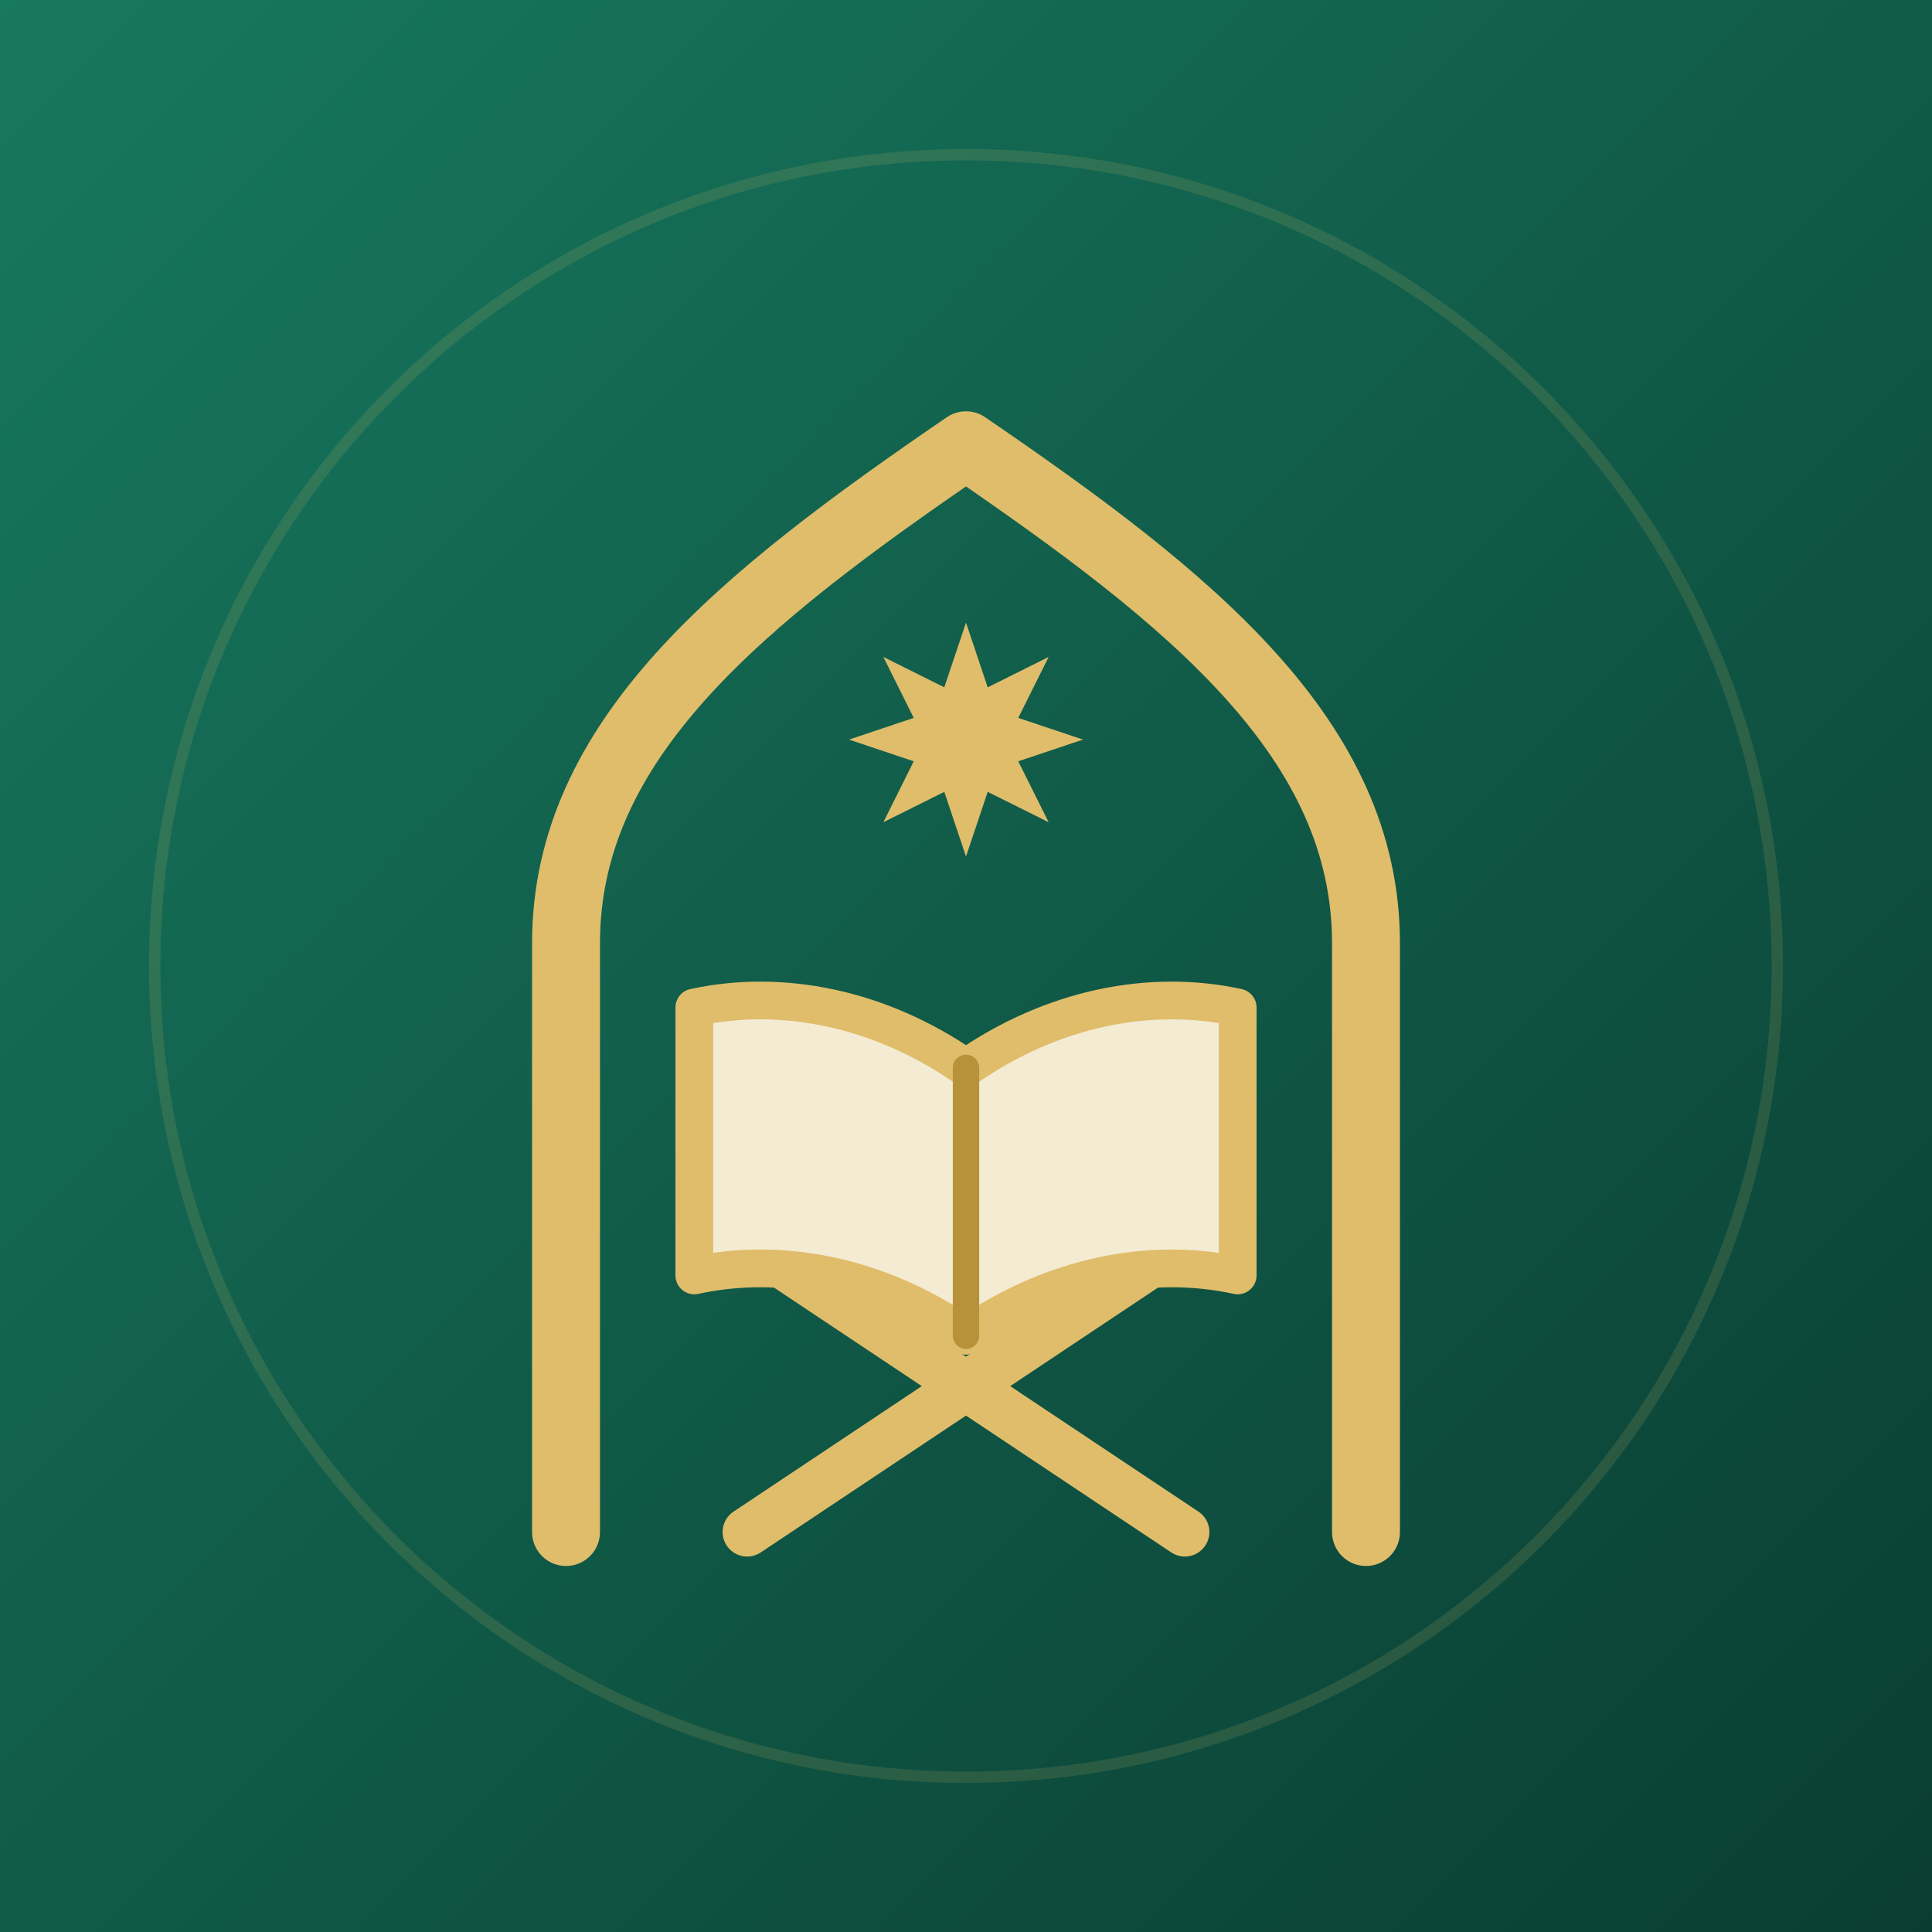
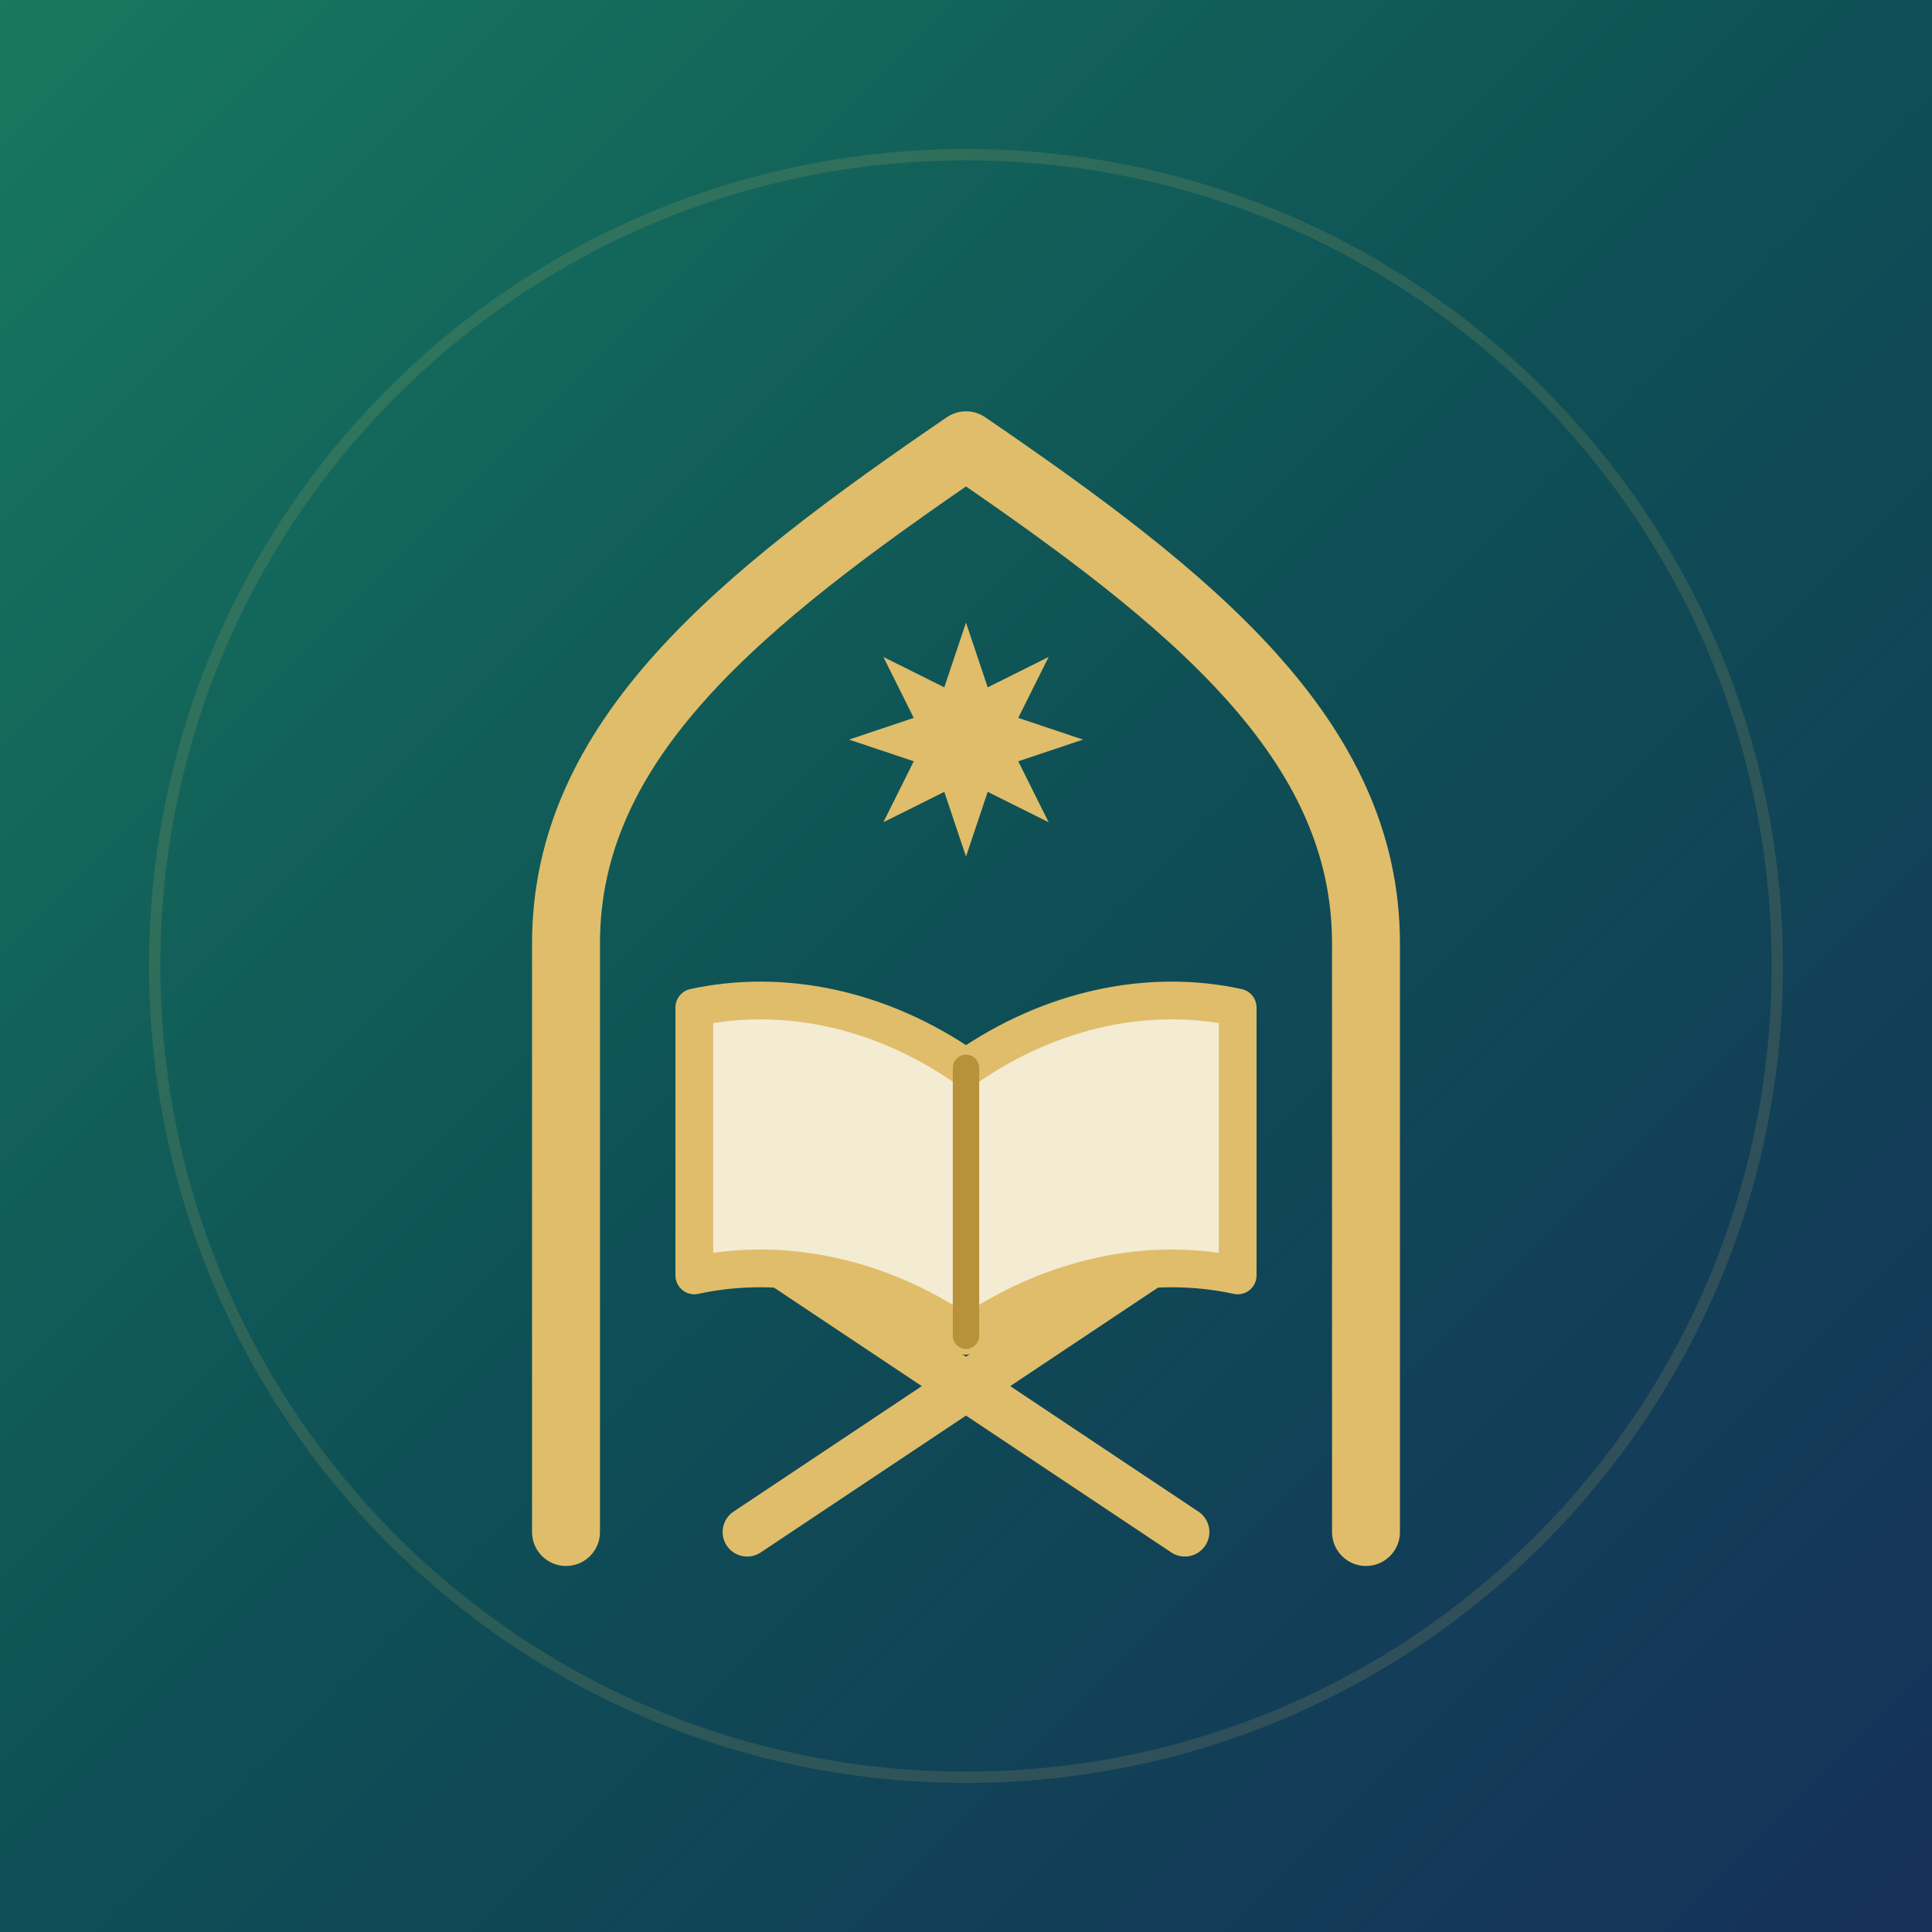
<svg xmlns="http://www.w3.org/2000/svg" viewBox="0 0 1024 1024">
  <defs>
    <linearGradient id="bg" x1="0" y1="0" x2="1" y2="1">
      <stop offset="0" stop-color="#17795F" />
-       <stop offset="1" stop-color="#0A3D32" />
+       <stop offset="0.5" stop-color="#0E4F55" />
+       <stop offset="1" stop-color="#16305A" />
    </linearGradient>
  </defs>
  <rect width="1024" height="1024" fill="url(#bg)" />
  <circle cx="512" cy="512" r="430" fill="none" stroke="#E0BD6A" stroke-opacity=".14" stroke-width="6" />
  <g id="mark" fill="none" stroke-linecap="round" stroke-linejoin="round">
    <path d="M300 812V500C300 392 392 318 512 236C632 318 724 392 724 500V812" stroke="#E0BD6A" stroke-width="36" />
    <path d="M512.0 330.0 L523.5 364.3 L555.8 348.2 L539.7 380.5 L574.0 392.0 L539.7 403.5 L555.8 435.8 L523.5 419.7 L512.0 454.0 L500.5 419.7 L468.2 435.8 L484.3 403.5 L450.0 392.0 L484.3 380.5 L468.2 348.2 L500.5 364.3Z" fill="#E0BD6A" />
    <path d="M400 660L628 812M624 660L396 812" stroke="#E0BD6A" stroke-width="26" />
    <path d="M512 566C466 534 414 524 368 534V676C414 666 466 676 512 708C558 676 610 666 656 676V534C610 524 558 534 512 566Z" fill="#F4EBD3" stroke="#E0BD6A" stroke-width="20" />
    <path d="M512 566V708" stroke="#B8923A" stroke-width="14" />
  </g>
</svg>
